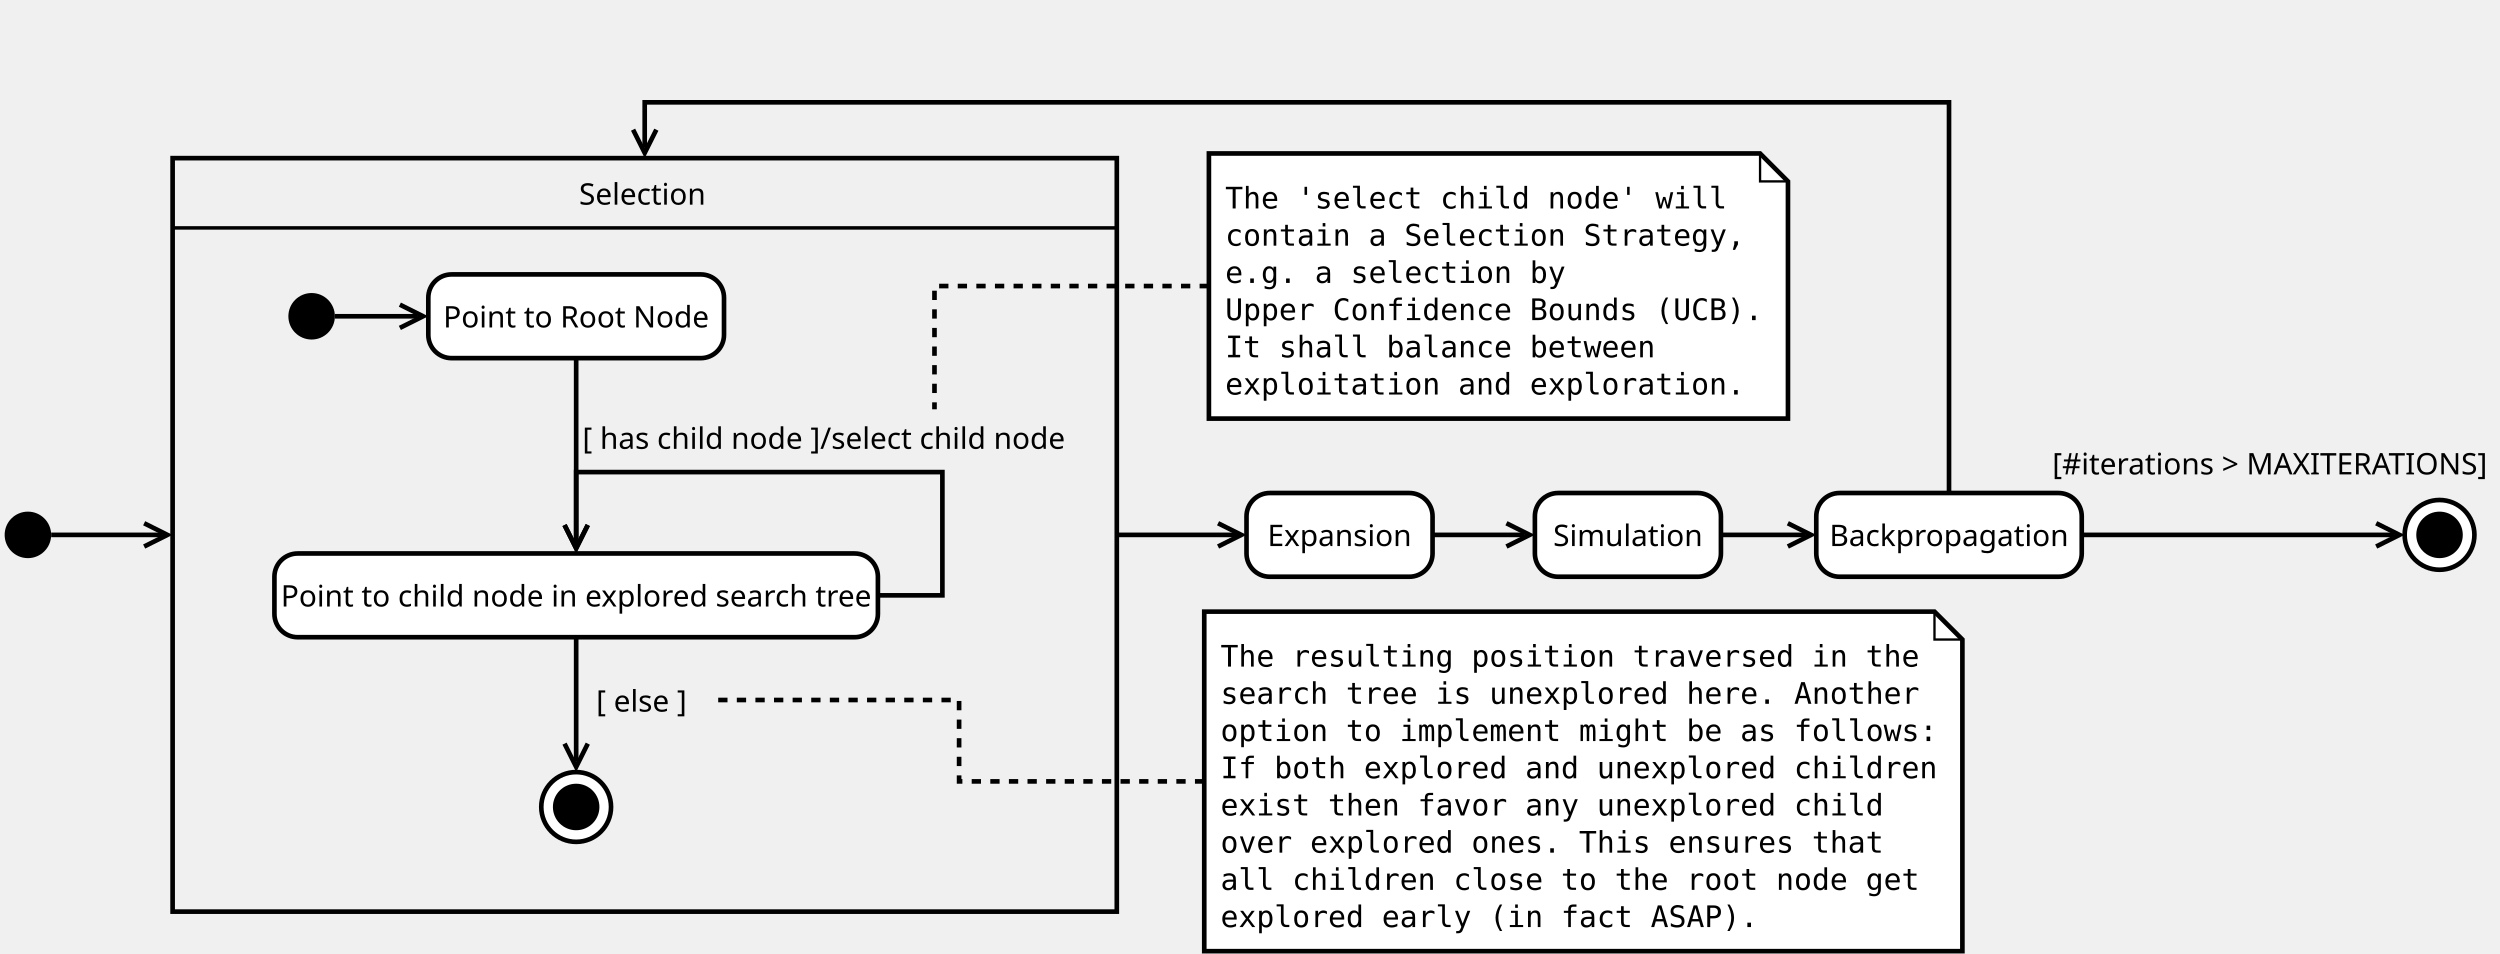
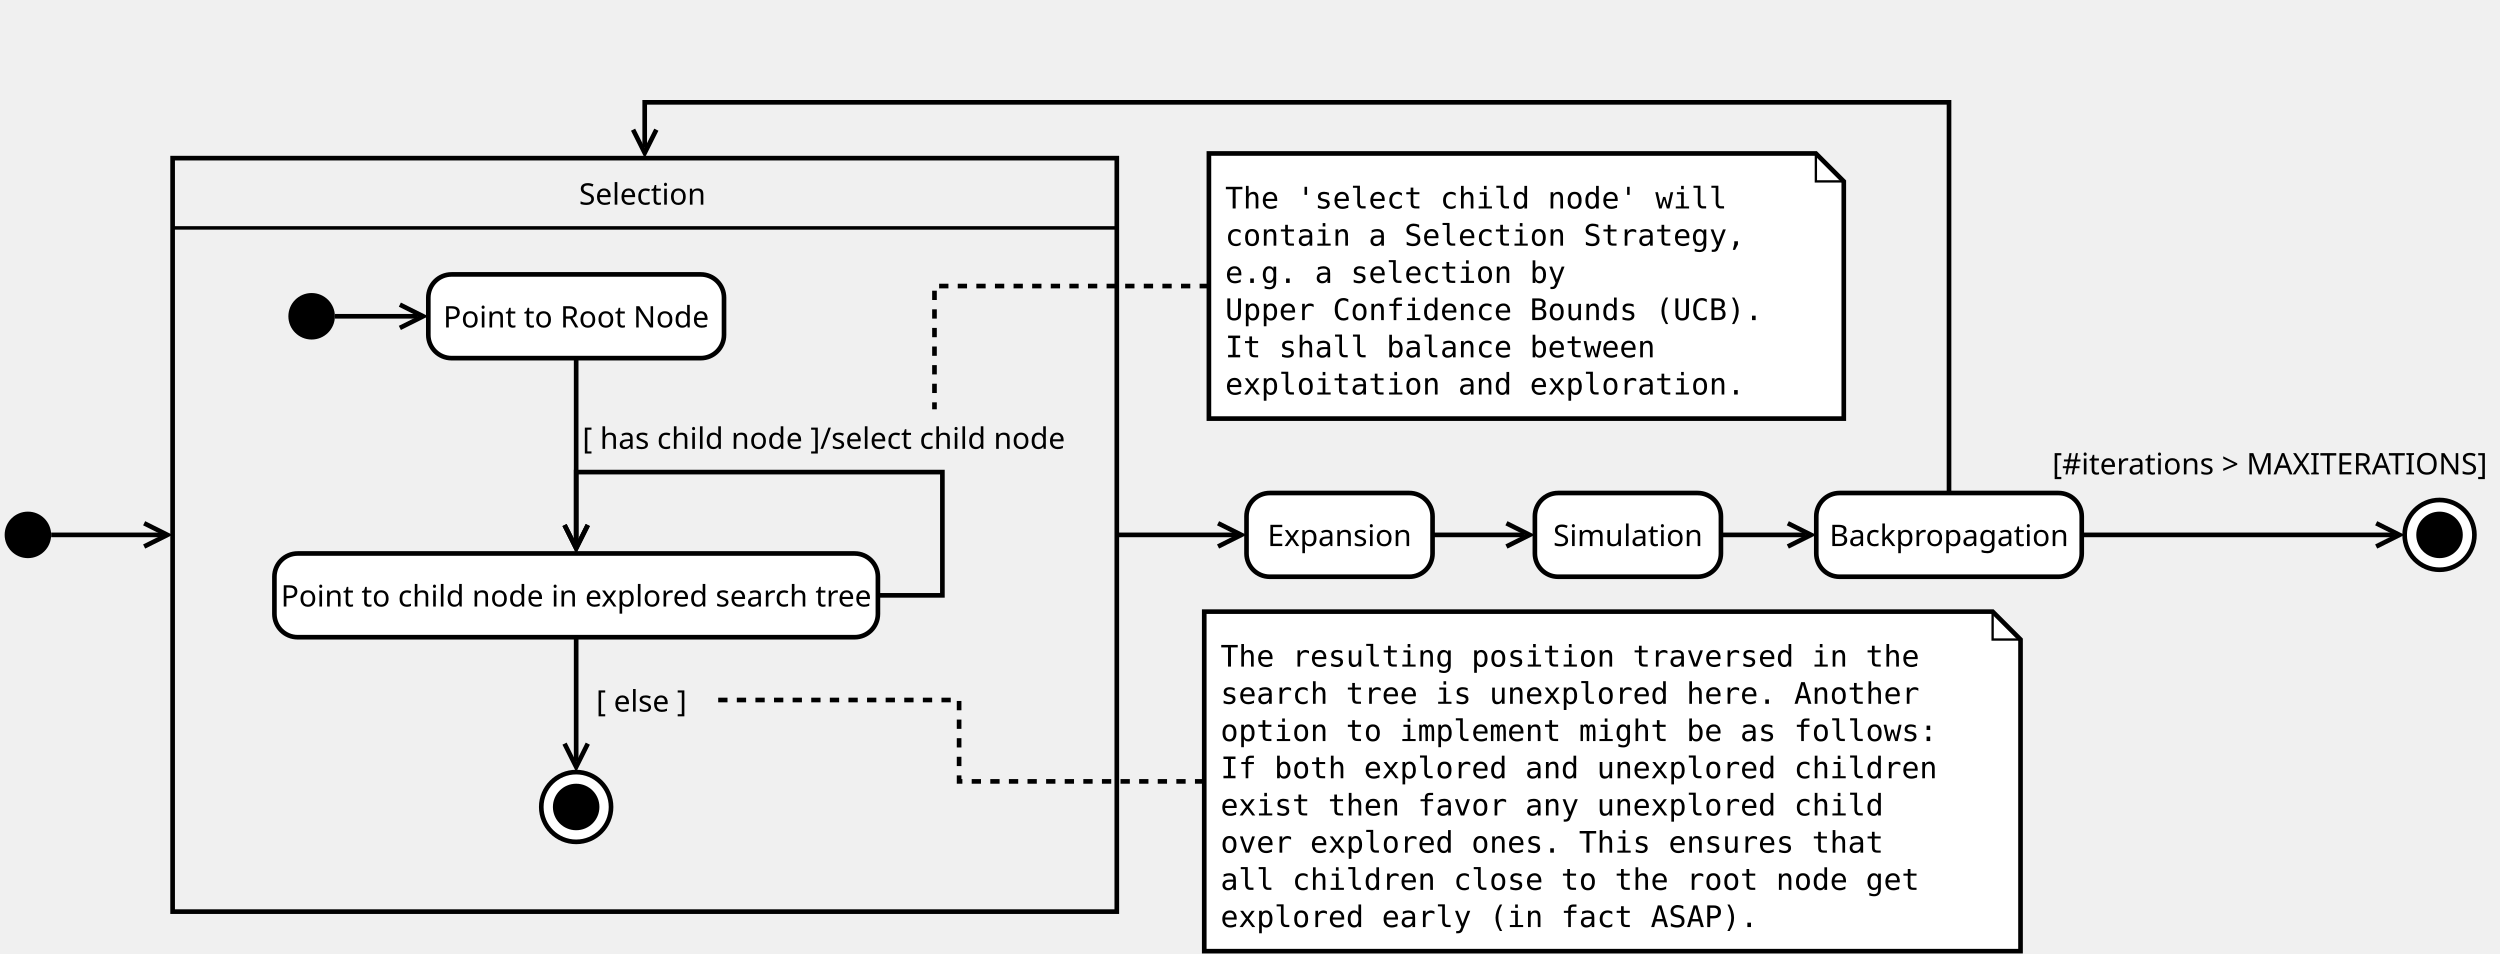
<svg xmlns="http://www.w3.org/2000/svg" version="1.1" width="100%" height="100%" viewBox="32 125 1075 410">
  <g>
    <rect style="fill: #ffffff" x="568" y="337" width="80" height="36" rx="10" ry="10" />
    <rect style="fill: none; fill-opacity:0; stroke-width: 2; stroke: #000000" x="568" y="337" width="80" height="36" rx="10" ry="10" />
    <text font-size="12.8" style="fill: #000000;text-anchor:middle;font-family:sans-serif;font-style:normal;font-weight:normal" x="608" y="359.8">
      <tspan x="608" y="359.8">Expansion</tspan>
    </text>
  </g>
  <g>
    <rect style="fill: #ffffff" x="692" y="337" width="80" height="36" rx="10" ry="10" />
    <rect style="fill: none; fill-opacity:0; stroke-width: 2; stroke: #000000" x="692" y="337" width="80" height="36" rx="10" ry="10" />
    <text font-size="12.8" style="fill: #000000;text-anchor:middle;font-family:sans-serif;font-style:normal;font-weight:normal" x="732" y="359.8">
      <tspan x="732" y="359.8">Simulation</tspan>
    </text>
  </g>
  <g>
    <rect style="fill: #ffffff" x="813" y="337" width="114.15" height="36" rx="10" ry="10" />
    <rect style="fill: none; fill-opacity:0; stroke-width: 2; stroke: #000000" x="813" y="337" width="114.15" height="36" rx="10" ry="10" />
    <text font-size="12.8" style="fill: #000000;text-anchor:middle;font-family:sans-serif;font-style:normal;font-weight:normal" x="870.075" y="359.8">
      <tspan x="870.075" y="359.8">Backpropagation</tspan>
    </text>
  </g>
  <ellipse style="fill: #000000" cx="44" cy="355" rx="10" ry="10" />
  <g>
    <ellipse style="fill: #ffffff" cx="1081" cy="355" rx="15" ry="15" />
    <ellipse style="fill: none; fill-opacity:0; stroke-width: 2; stroke: #000000" cx="1081" cy="355" rx="15" ry="15" />
    <ellipse style="fill: #000000" cx="1081" cy="355" rx="10" ry="10" />
  </g>
  <g>
    <polyline style="fill: none; fill-opacity:0; stroke-width: 2; stroke: #000000" points="870.075,337 870.075,169 309.225,169 309.225,188.528 " />
    <polyline style="fill: none; fill-opacity:0; stroke-width: 2; stroke: #000000" points="304.225,180.764 309.225,190.764 314.225,180.764 " />
  </g>
  <g>
    <polyline style="fill: none; fill-opacity:0; stroke-width: 2; stroke: #000000" points="512.225,355 547,355 547,355 563.528,355 " />
    <polyline style="fill: none; fill-opacity:0; stroke-width: 2; stroke: #000000" points="555.764,360 565.764,355 555.764,350 " />
  </g>
  <g>
    <polyline style="fill: none; fill-opacity:0; stroke-width: 2; stroke: #000000" points="648,355 658,355 682,355 687.528,355 " />
    <polyline style="fill: none; fill-opacity:0; stroke-width: 2; stroke: #000000" points="679.764,360 689.764,355 679.764,350 " />
  </g>
  <g>
    <polyline style="fill: none; fill-opacity:0; stroke-width: 2; stroke: #000000" points="772,355 782,355 803,355 808.528,355 " />
    <polyline style="fill: none; fill-opacity:0; stroke-width: 2; stroke: #000000" points="800.764,360 810.764,355 800.764,350 " />
  </g>
  <g>
    <polyline style="fill: none; fill-opacity:0; stroke-width: 2; stroke: #000000" points="54,355 64,355 96.225,355 101.753,355 " />
    <polyline style="fill: none; fill-opacity:0; stroke-width: 2; stroke: #000000" points="93.989,360 103.989,355 93.989,350 " />
  </g>
  <g>
    <polyline style="fill: none; fill-opacity:0; stroke-width: 2; stroke: #000000" points="927.15,355 996.576,355 996.576,355 1061.53,355 " />
    <polyline style="fill: none; fill-opacity:0; stroke-width: 2; stroke: #000000" points="1053.76,360 1063.76,355 1053.76,350 " />
    <text font-size="12.8" style="fill: #000000;text-anchor:middle;font-family:sans-serif;font-style:normal;font-weight:normal" x="1008" y="329">[#iterations &gt; MAXITERATIONS]</text>
  </g>
  <g>
    <rect style="fill: #ffffff" x="216.175" y="243" width="127.15" height="36" rx="10" ry="10" />
    <rect style="fill: none; fill-opacity:0; stroke-width: 2; stroke: #000000" x="216.175" y="243" width="127.15" height="36" rx="10" ry="10" />
    <text font-size="12.8" style="fill: #000000;text-anchor:middle;font-family:sans-serif;font-style:normal;font-weight:normal" x="279.75" y="265.8">
      <tspan x="279.75" y="265.8">Point to Root Node</tspan>
    </text>
  </g>
  <ellipse style="fill: #000000" cx="166" cy="261" rx="10" ry="10" />
  <g>
    <polyline style="fill: none; fill-opacity:0; stroke-width: 2; stroke: #000000" points="176,261 186,261 206.175,261 211.703,261 " />
    <polyline style="fill: none; fill-opacity:0; stroke-width: 2; stroke: #000000" points="203.939,266 213.939,261 203.939,256 " />
  </g>
  <g>
    <rect style="fill: #ffffff" x="150" y="363" width="259.5" height="36" rx="10" ry="10" />
    <rect style="fill: none; fill-opacity:0; stroke-width: 2; stroke: #000000" x="150" y="363" width="259.5" height="36" rx="10" ry="10" />
    <text font-size="12.8" style="fill: #000000;text-anchor:middle;font-family:sans-serif;font-style:normal;font-weight:normal" x="279.75" y="385.8">
      <tspan x="279.75" y="385.8">Point to child node in explored search tree</tspan>
    </text>
  </g>
  <g>
    <polyline style="fill: none; fill-opacity:0; stroke-width: 2; stroke: #000000" points="279.75,279 279.75,328.5 279.75,328.5 279.75,358.528 " />
    <polyline style="fill: none; fill-opacity:0; stroke-width: 2; stroke: #000000" points="274.75,350.764 279.75,360.764 284.75,350.764 " />
    <text font-size="12.8" style="fill: #000000;text-anchor:middle;font-family:sans-serif;font-style:normal;font-weight:normal" x="386.225" y="318">[ has child node ]/select child node</text>
  </g>
  <text font-size="12.8" style="fill: #000000;text-anchor:start;font-family:sans-serif;font-style:normal;font-weight:normal" x="279.75" y="381">
    <tspan x="279.75" y="381" />
  </text>
  <g>
    <polyline style="fill: none; fill-opacity:0; stroke-width: 2; stroke: #000000" points="409.5,381 437.225,381 437.225,328 279.75,328 279.75,358.528 " />
    <polyline style="fill: none; fill-opacity:0; stroke-width: 2; stroke: #000000" points="274.75,350.764 279.75,360.764 284.75,350.764 " />
  </g>
  <g>
    <ellipse style="fill: #ffffff" cx="279.75" cy="472" rx="15" ry="15" />
    <ellipse style="fill: none; fill-opacity:0; stroke-width: 2; stroke: #000000" cx="279.75" cy="472" rx="15" ry="15" />
    <ellipse style="fill: #000000" cx="279.75" cy="472" rx="10" ry="10" />
  </g>
  <g>
    <polyline style="fill: none; fill-opacity:0; stroke-width: 2; stroke: #000000" points="279.75,399 279.75,409 279.75,447 279.75,452.528 " />
    <polyline style="fill: none; fill-opacity:0; stroke-width: 2; stroke: #000000" points="274.75,444.764 279.75,454.764 284.75,444.764 " />
    <text font-size="12.8" style="fill: #000000;text-anchor:middle;font-family:sans-serif;font-style:normal;font-weight:normal" x="307.827" y="431">[ else ]</text>
  </g>
  <text font-size="12.8" style="fill: #000000;text-anchor:middle;font-family:sans-serif;font-style:normal;font-weight:normal" x="308.225" y="213">
    <tspan x="308.225" y="213">Selection</tspan>
  </text>
  <rect style="fill: none; fill-opacity:0; stroke-width: 2; stroke: #000000" x="106.225" y="193" width="406" height="324" />
  <line style="fill: none; fill-opacity:0; stroke-width: 1.5; stroke: #000000" x1="106.225" y1="223" x2="512.225" y2="223" />
  <g>
-     <polygon style="fill: #ffffff" points="551.827,191 788.827,191 800.827,203 800.827,305 551.827,305 " />
-     <polygon style="fill: none; fill-opacity:0; stroke-width: 2; stroke: #000000" points="551.827,191 788.827,191 800.827,203 800.827,305 551.827,305 " />
-     <polyline style="fill: none; fill-opacity:0; stroke-width: 1; stroke: #000000" points="788.827,191 788.827,203 800.827,203 " />
+     <polygon style="fill: #ffffff" points="551.827,191 812.827,191 824.827,203 824.827,305 551.827,305 " />
+     <polygon style="fill: none; fill-opacity:0; stroke-width: 2; stroke: #000000" points="551.827,191 812.827,191 824.827,203 824.827,305 551.827,305 " />
+     <polyline style="fill: none; fill-opacity:0; stroke-width: 1; stroke: #000000" points="812.827,191 812.827,203 824.827,203 " />
    <text font-size="12.8" style="fill: #000000;text-anchor:start;font-family:monospace;font-style:normal;font-weight:normal" x="558.827" y="214.65">
      <tspan x="558.827" y="214.65">The 'select child node' will</tspan>
      <tspan x="558.827" y="230.65">contain a Selection Strategy,</tspan>
      <tspan x="558.827" y="246.65">e.g. a selection by</tspan>
      <tspan x="558.827" y="262.65">Upper Confidence Bounds (UCB).</tspan>
      <tspan x="558.827" y="278.65">It shall balance between</tspan>
      <tspan x="558.827" y="294.65">exploitation and exploration.</tspan>
    </text>
  </g>
  <polyline style="fill: none; fill-opacity:0; stroke-width: 2; stroke-dasharray: 4; stroke: #000000" points="551.827,248 433.827,248 433.827,301 433.827,301 " />
  <g>
-     <polygon style="fill: #ffffff" points="549.827,388 863.827,388 875.827,400 875.827,534 549.827,534 " />
-     <polygon style="fill: none; fill-opacity:0; stroke-width: 2; stroke: #000000" points="549.827,388 863.827,388 875.827,400 875.827,534 549.827,534 " />
-     <polyline style="fill: none; fill-opacity:0; stroke-width: 1; stroke: #000000" points="863.827,388 863.827,400 875.827,400 " />
+     <polygon style="fill: #ffffff" points="549.827,388 888.827,388 900.827,400 900.827,534 549.827,534 " />
+     <polygon style="fill: none; fill-opacity:0; stroke-width: 2; stroke: #000000" points="549.827,388 888.827,388 900.827,400 900.827,534 549.827,534 " />
+     <polyline style="fill: none; fill-opacity:0; stroke-width: 1; stroke: #000000" points="888.827,388 888.827,400 900.827,400 " />
    <text font-size="12.8" style="fill: #000000;text-anchor:start;font-family:monospace;font-style:normal;font-weight:normal" x="556.827" y="411.65">
      <tspan x="556.827" y="411.65">The resulting position traversed in the</tspan>
      <tspan x="556.827" y="427.65">search tree is unexplored here. Another</tspan>
      <tspan x="556.827" y="443.65">option to implement might be as follows:</tspan>
      <tspan x="556.827" y="459.65">If both explored and unexplored children</tspan>
      <tspan x="556.827" y="475.65">exist then favor any unexplored child</tspan>
      <tspan x="556.827" y="491.65">over explored ones. This ensures that</tspan>
      <tspan x="556.827" y="507.65">all children close to the root node get</tspan>
      <tspan x="556.827" y="523.65">explored early (in fact ASAP).</tspan>
    </text>
  </g>
  <polyline style="fill: none; fill-opacity:0; stroke-width: 2; stroke-dasharray: 4; stroke: #000000" points="549.827,461 444.413,461 444.413,426 339,426 " />
</svg>
